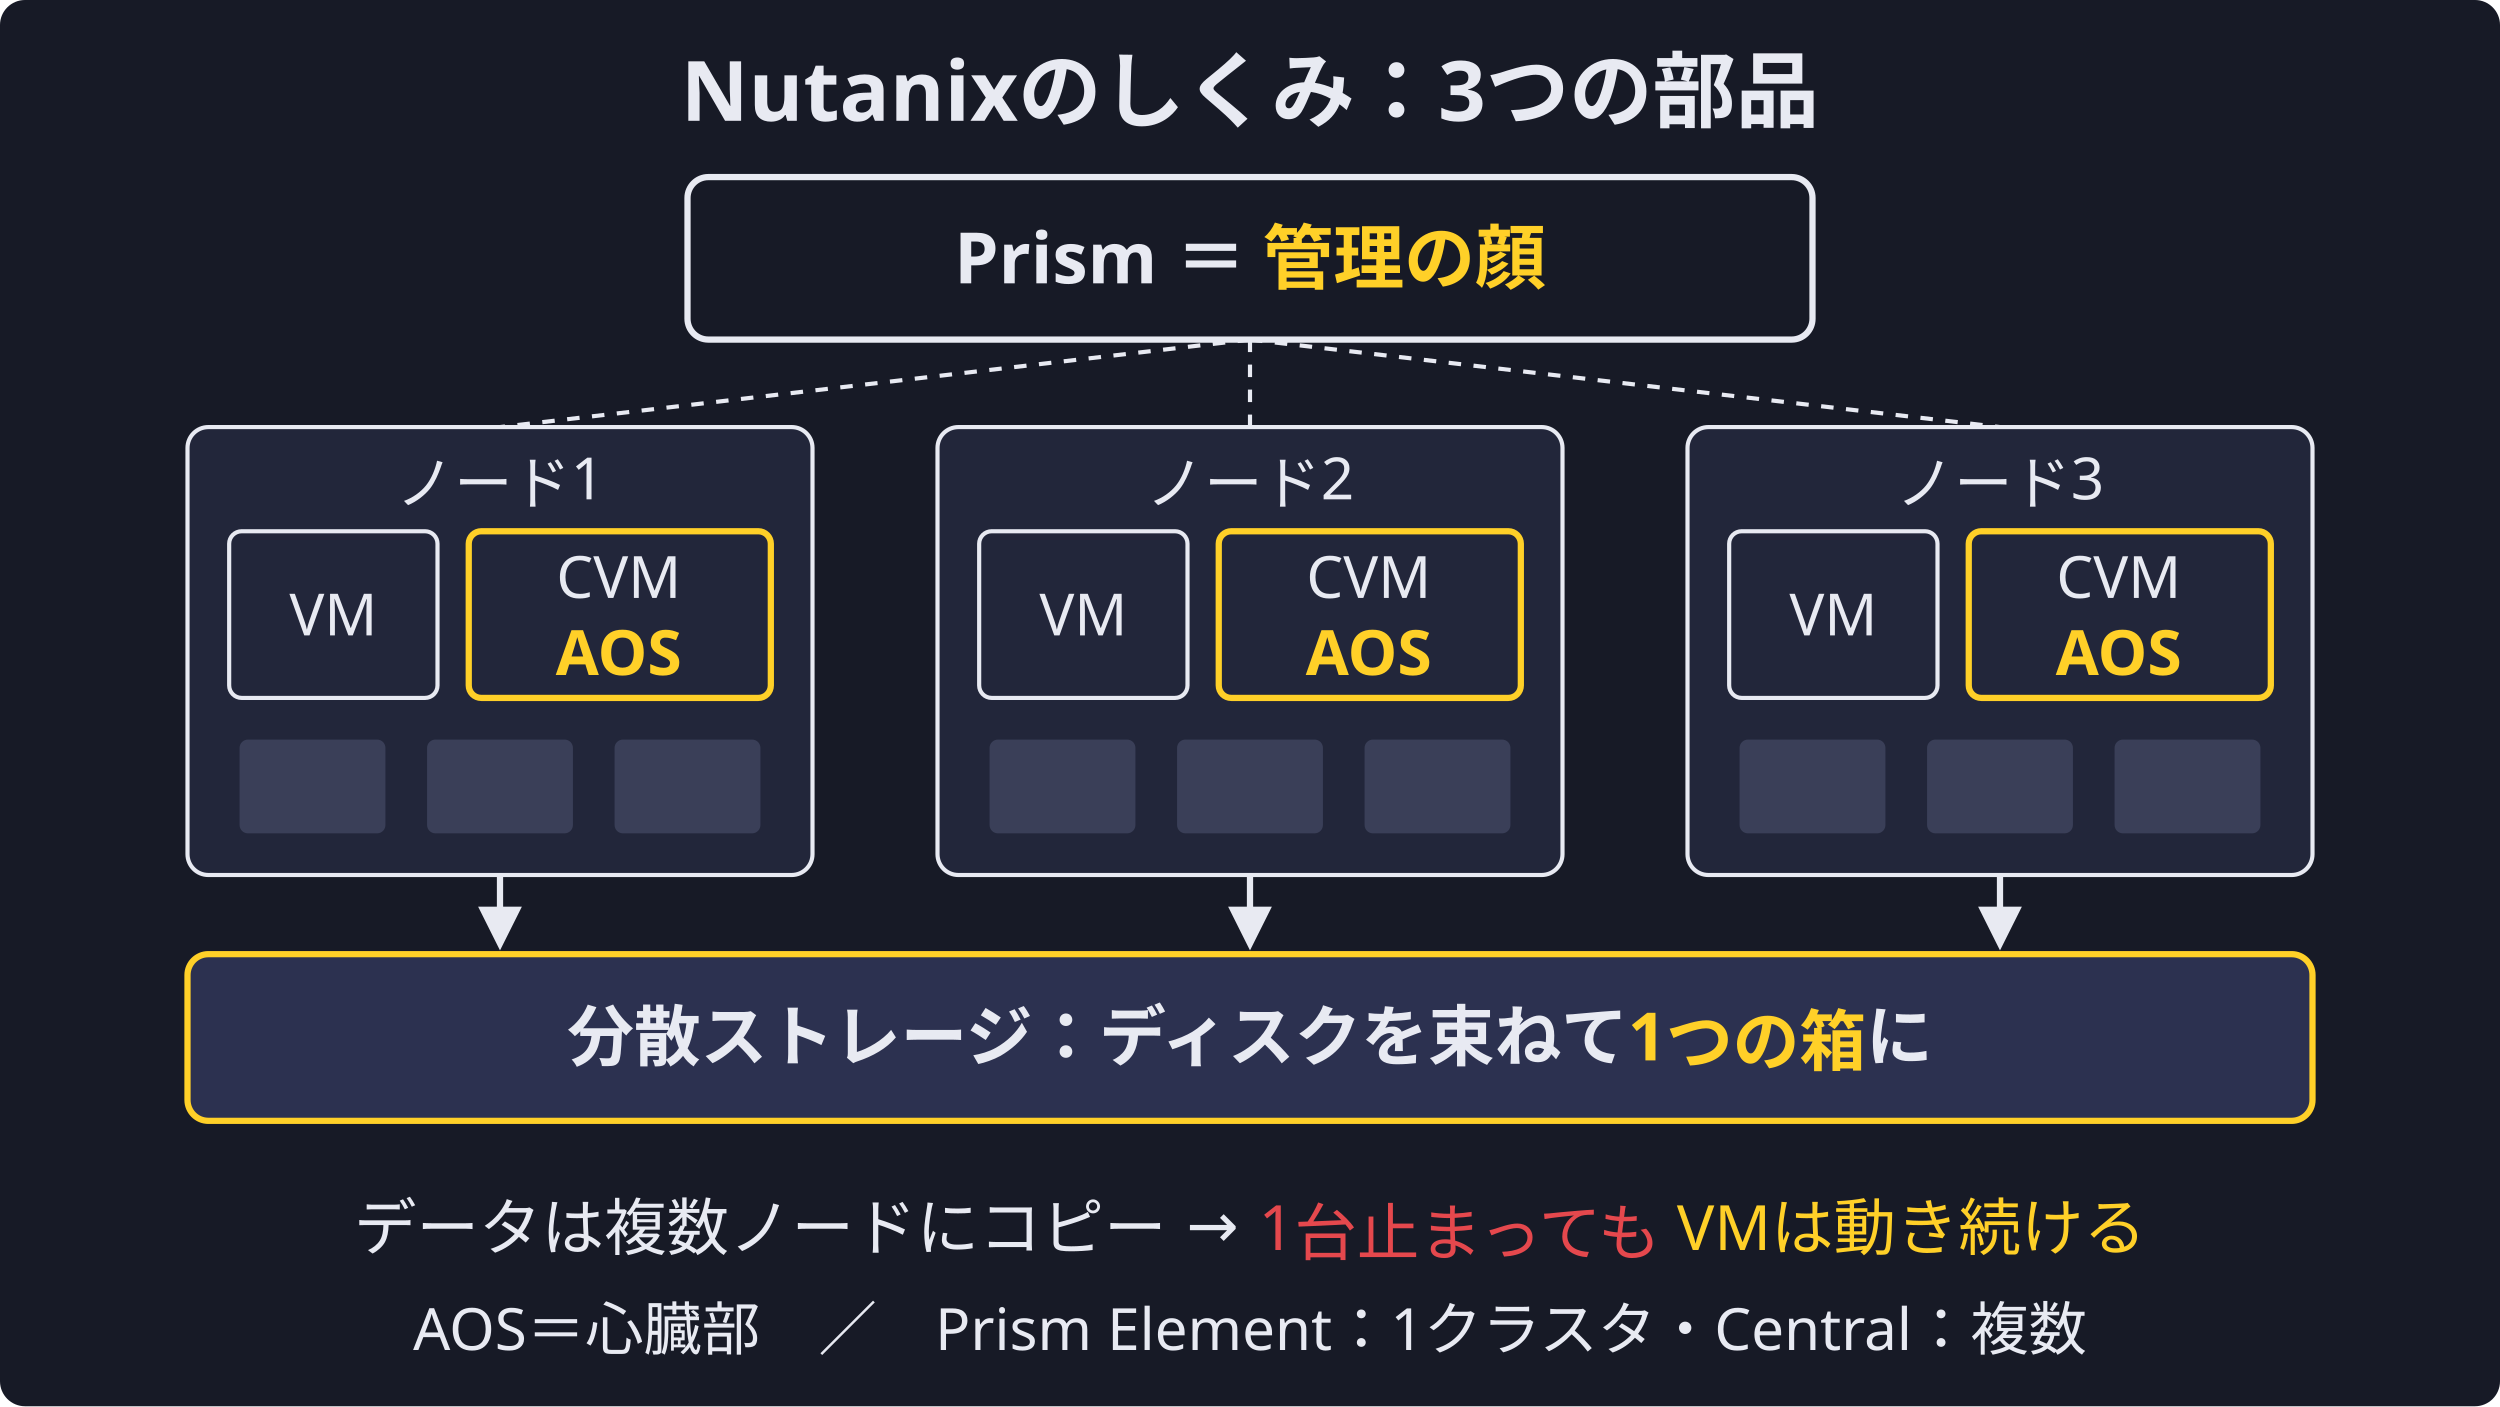
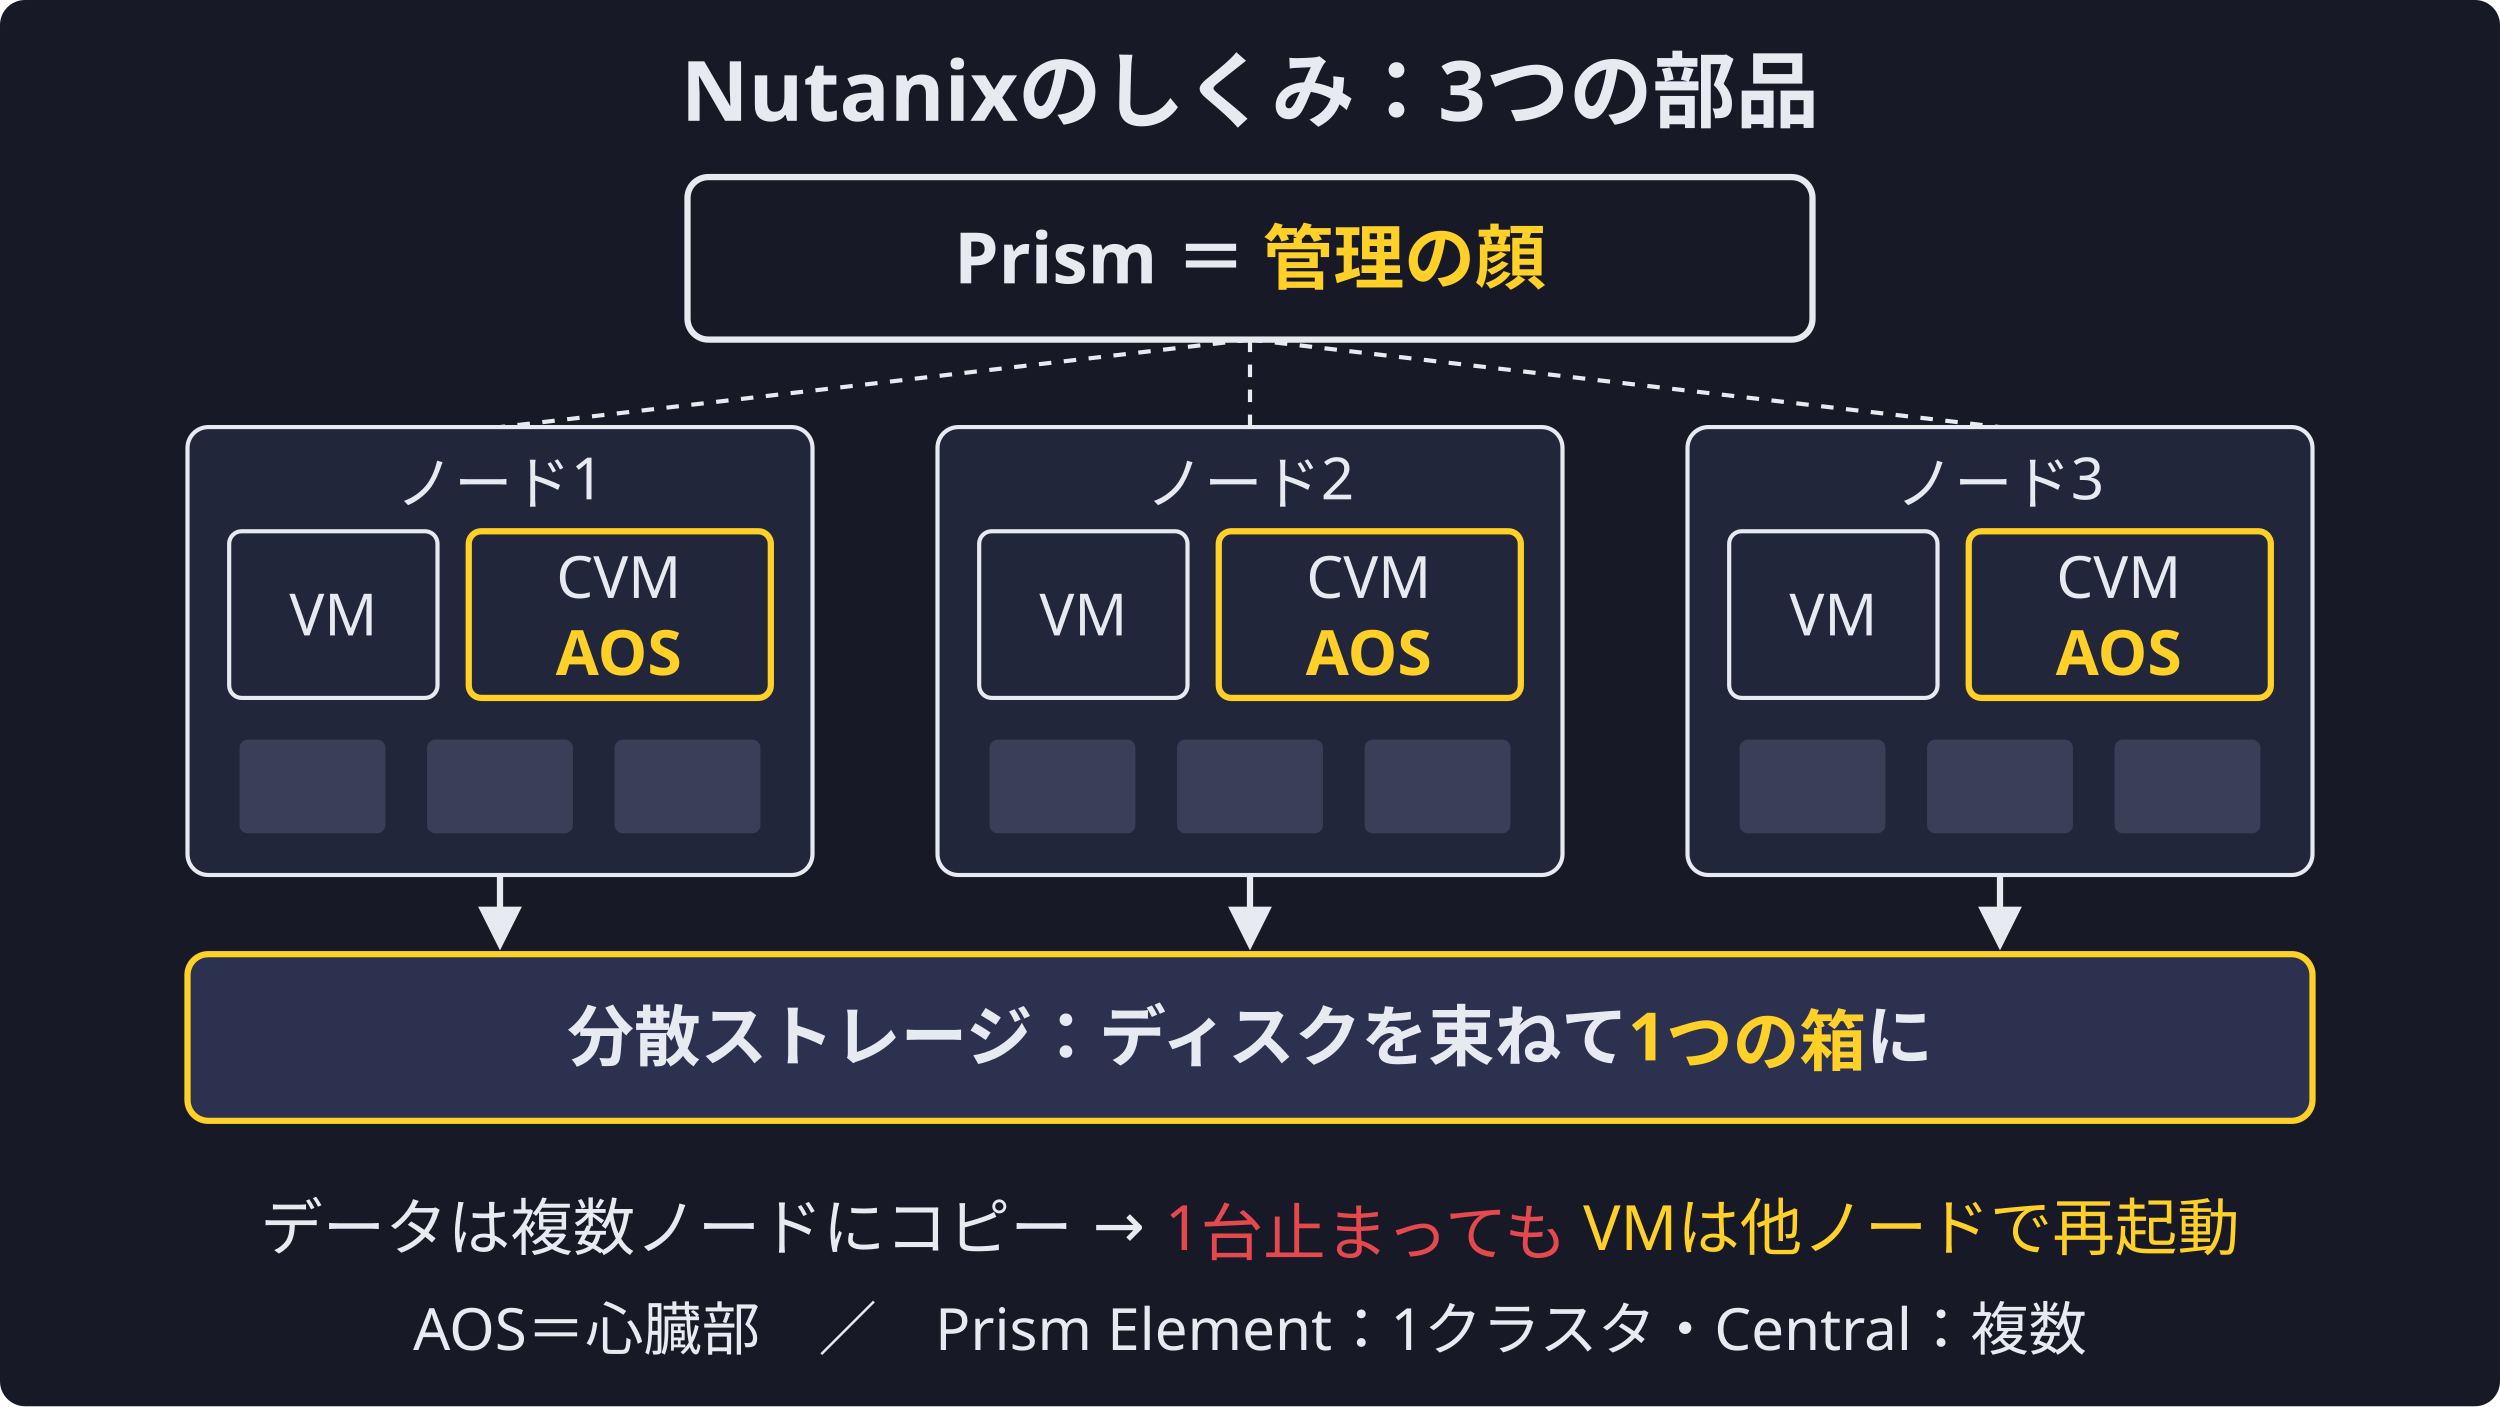
<svg xmlns="http://www.w3.org/2000/svg" viewBox="0 0 1200 675" font-family="sans-serif">
  <defs>
    <marker id="ah" viewBox="0 0 10 10" refX="8" refY="5" markerWidth="7" markerHeight="7" orient="auto">
      <path d="M0,0 L10,5 L0,10 z" fill="#e8eaf2" />
    </marker>
  </defs>
  <rect x="0" y="0" width="1200" height="675" rx="12" fill="#171a26" />
  <text x="600" y="58" text-anchor="middle" font-size="40" font-weight="bold" fill="#e8eaf2">Nutanixのしくみ：3つの部品</text>
  <rect x="330" y="85" width="540" height="78" rx="10" fill="none" stroke="#e8eaf2" stroke-width="3" />
  <text x="600" y="136" text-anchor="middle" font-size="34" font-weight="bold" fill="#e8eaf2">Prism ＝ <tspan fill="#ffd028">管理の顔</tspan>
  </text>
  <g stroke="#e8eaf2" stroke-width="2" stroke-dasharray="6 6" fill="none">
    <line x1="600" y1="163" x2="240" y2="205" />
    <line x1="600" y1="163" x2="600" y2="205" />
    <line x1="600" y1="163" x2="960" y2="205" />
  </g>
  <g>
    <rect x="90" y="205" width="300" height="215" rx="10" fill="#22263a" stroke="#e8eaf2" stroke-width="2" />
    <text x="240" y="242" text-anchor="middle" font-size="28" fill="#e8eaf2">ノード1</text>
    <rect x="110" y="255" width="100" height="80" rx="6" fill="none" stroke="#e8eaf2" stroke-width="2" />
    <text x="160" y="305" text-anchor="middle" font-size="28" fill="#e8eaf2">VM</text>
    <rect x="225" y="255" width="145" height="80" rx="6" fill="none" stroke="#ffd028" stroke-width="3" />
    <text x="297" y="287" text-anchor="middle" font-size="28" fill="#e8eaf2">CVM</text>
    <text x="297" y="324" text-anchor="middle" font-size="30" font-weight="bold" fill="#ffd028">AOS</text>
    <rect x="115" y="355" width="70" height="45" rx="4" fill="#3a3f58" />
    <rect x="205" y="355" width="70" height="45" rx="4" fill="#3a3f58" />
    <rect x="295" y="355" width="70" height="45" rx="4" fill="#3a3f58" />
  </g>
  <g>
    <rect x="450" y="205" width="300" height="215" rx="10" fill="#22263a" stroke="#e8eaf2" stroke-width="2" />
    <text x="600" y="242" text-anchor="middle" font-size="28" fill="#e8eaf2">ノード2</text>
    <rect x="470" y="255" width="100" height="80" rx="6" fill="none" stroke="#e8eaf2" stroke-width="2" />
    <text x="520" y="305" text-anchor="middle" font-size="28" fill="#e8eaf2">VM</text>
    <rect x="585" y="255" width="145" height="80" rx="6" fill="none" stroke="#ffd028" stroke-width="3" />
    <text x="657" y="287" text-anchor="middle" font-size="28" fill="#e8eaf2">CVM</text>
    <text x="657" y="324" text-anchor="middle" font-size="30" font-weight="bold" fill="#ffd028">AOS</text>
    <rect x="475" y="355" width="70" height="45" rx="4" fill="#3a3f58" />
    <rect x="565" y="355" width="70" height="45" rx="4" fill="#3a3f58" />
    <rect x="655" y="355" width="70" height="45" rx="4" fill="#3a3f58" />
  </g>
  <g>
    <rect x="810" y="205" width="300" height="215" rx="10" fill="#22263a" stroke="#e8eaf2" stroke-width="2" />
    <text x="960" y="242" text-anchor="middle" font-size="28" fill="#e8eaf2">ノード3</text>
    <rect x="830" y="255" width="100" height="80" rx="6" fill="none" stroke="#e8eaf2" stroke-width="2" />
    <text x="880" y="305" text-anchor="middle" font-size="28" fill="#e8eaf2">VM</text>
    <rect x="945" y="255" width="145" height="80" rx="6" fill="none" stroke="#ffd028" stroke-width="3" />
    <text x="1017" y="287" text-anchor="middle" font-size="28" fill="#e8eaf2">CVM</text>
    <text x="1017" y="324" text-anchor="middle" font-size="30" font-weight="bold" fill="#ffd028">AOS</text>
    <rect x="835" y="355" width="70" height="45" rx="4" fill="#3a3f58" />
    <rect x="925" y="355" width="70" height="45" rx="4" fill="#3a3f58" />
    <rect x="1015" y="355" width="70" height="45" rx="4" fill="#3a3f58" />
  </g>
  <g stroke="#e8eaf2" stroke-width="3" marker-end="url(#ah)">
    <line x1="240" y1="420" x2="240" y2="452" />
    <line x1="600" y1="420" x2="600" y2="452" />
    <line x1="960" y1="420" x2="960" y2="452" />
  </g>
  <rect x="90" y="458" width="1020" height="80" rx="10" fill="#2c3150" stroke="#ffd028" stroke-width="3" />
  <text x="600" y="509" text-anchor="middle" font-size="32" font-weight="bold" fill="#e8eaf2">分散ストレージ：ディスクを束ねて<tspan fill="#ffd028">1つの箱</tspan>に</text>
  <text x="600" y="600" text-anchor="middle" font-size="30" fill="#e8eaf2">データは複数ノードにコピー → <tspan fill="#e5484d">1台止まっても</tspan>
-     <tspan fill="#ffd028">VMは動き続ける</tspan>
+     <tspan fill="#ffd028">VMは他ノードで再起動</tspan>
  </text>
  <text x="600" y="648" text-anchor="middle" font-size="28" fill="#e8eaf2">AOS＝心臓部　／　Prism Element：1クラスタ・Central：複数</text>
</svg>
